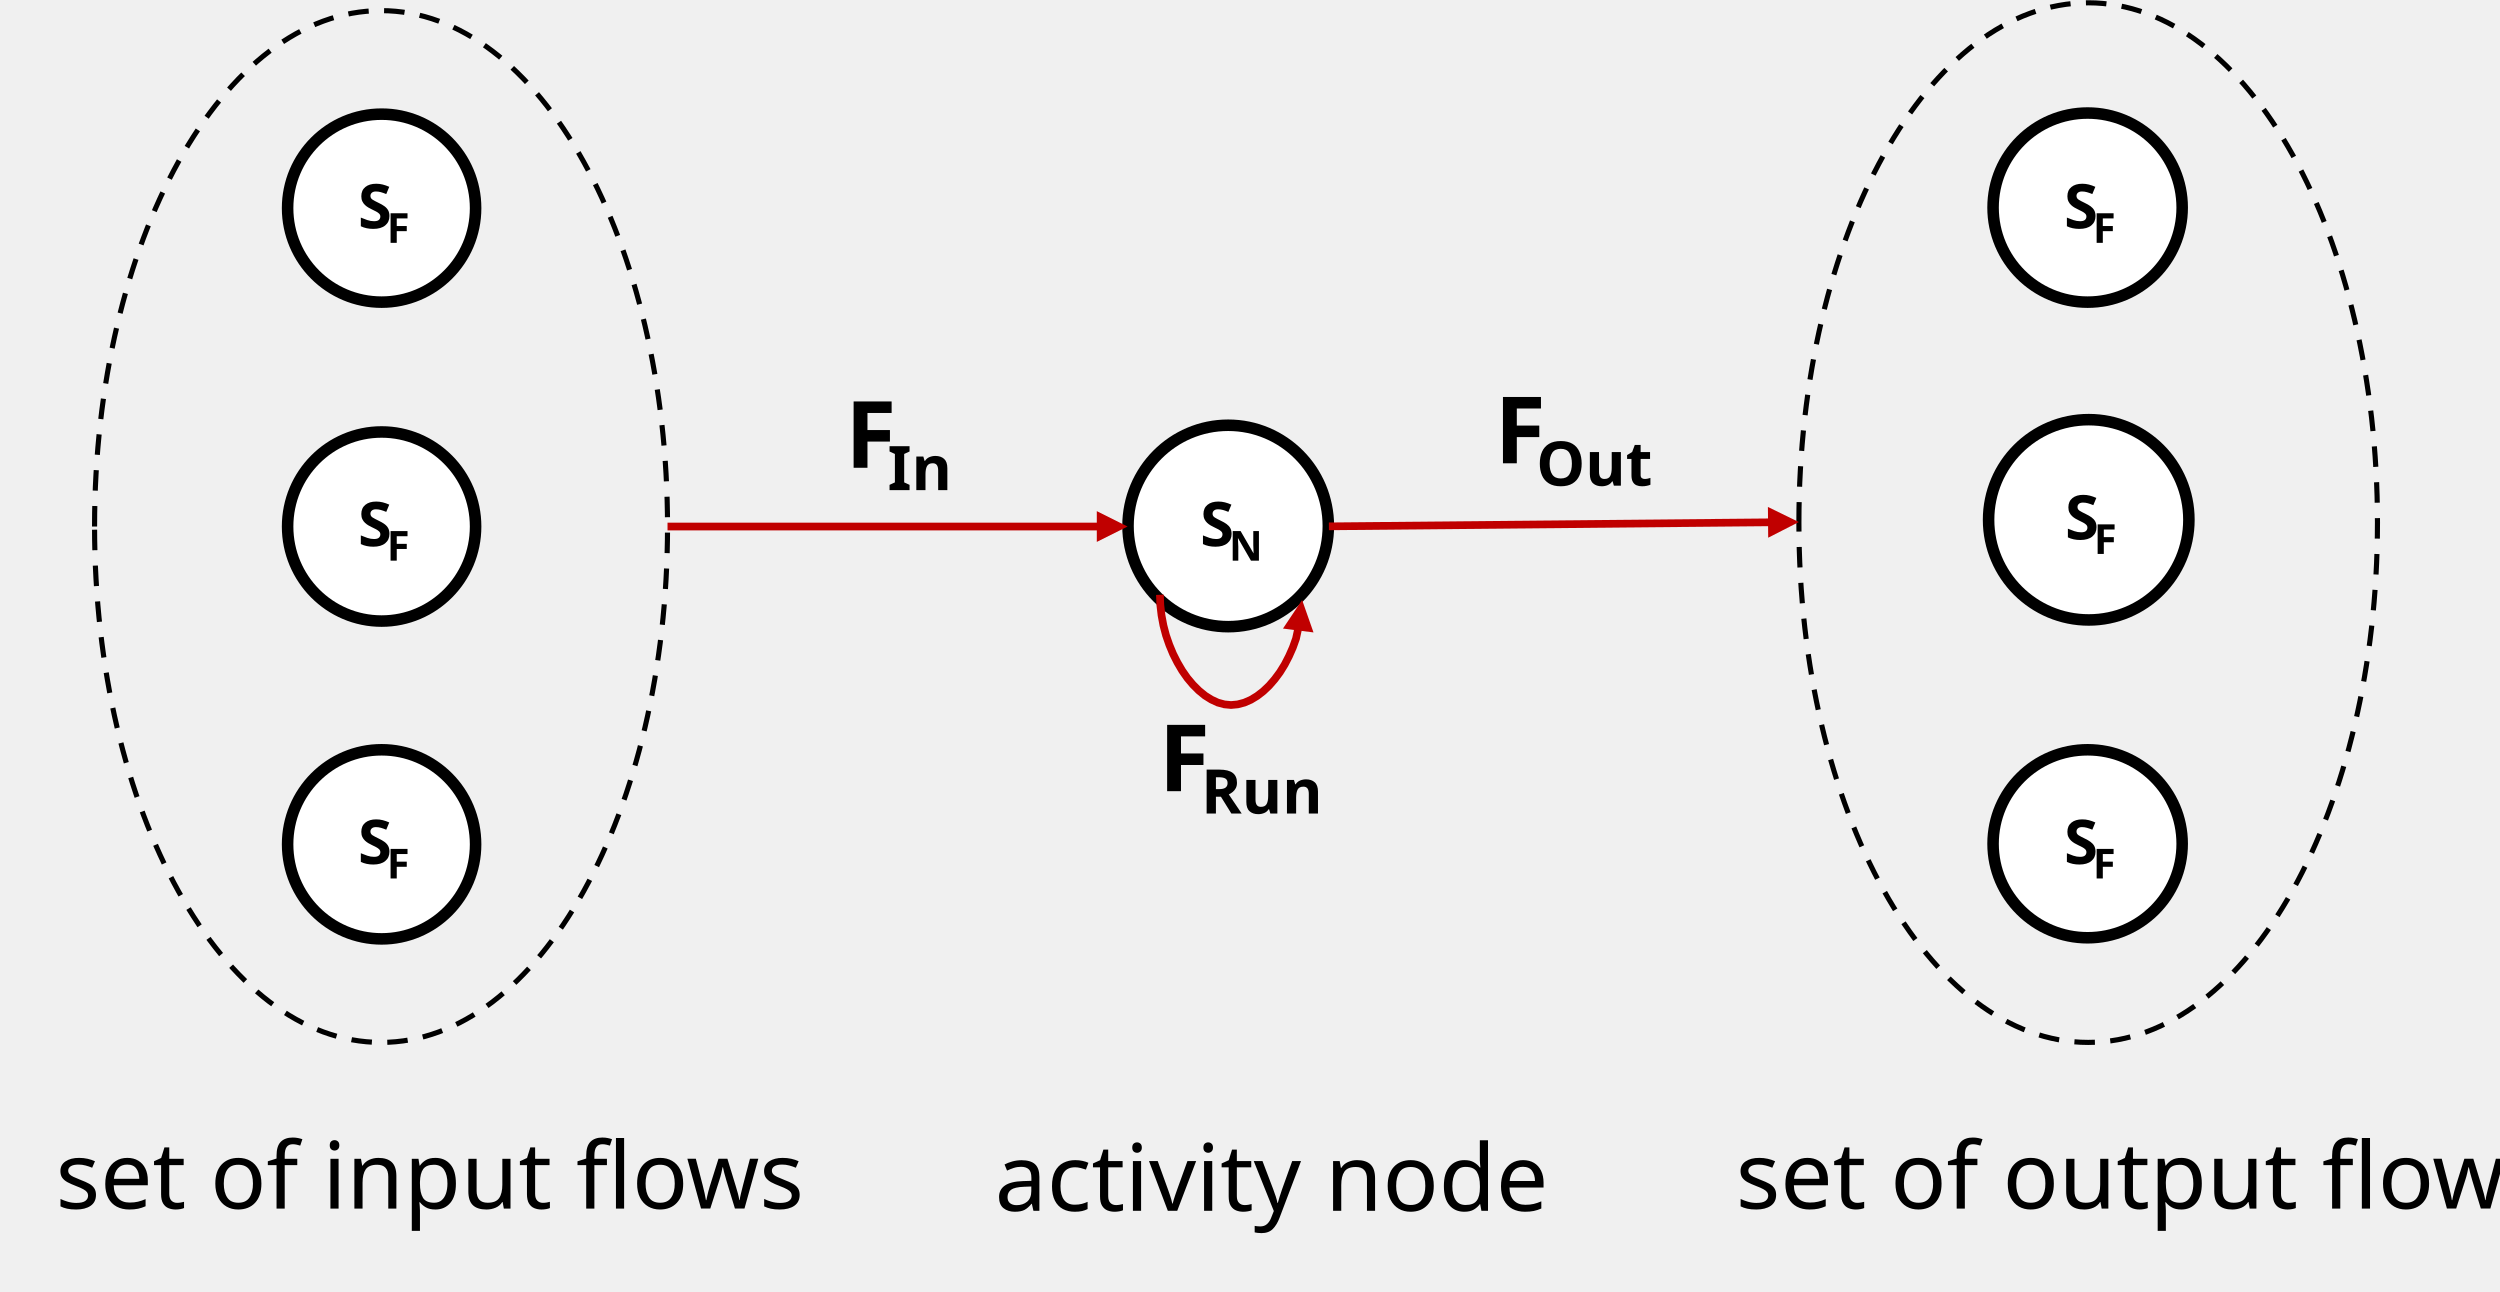
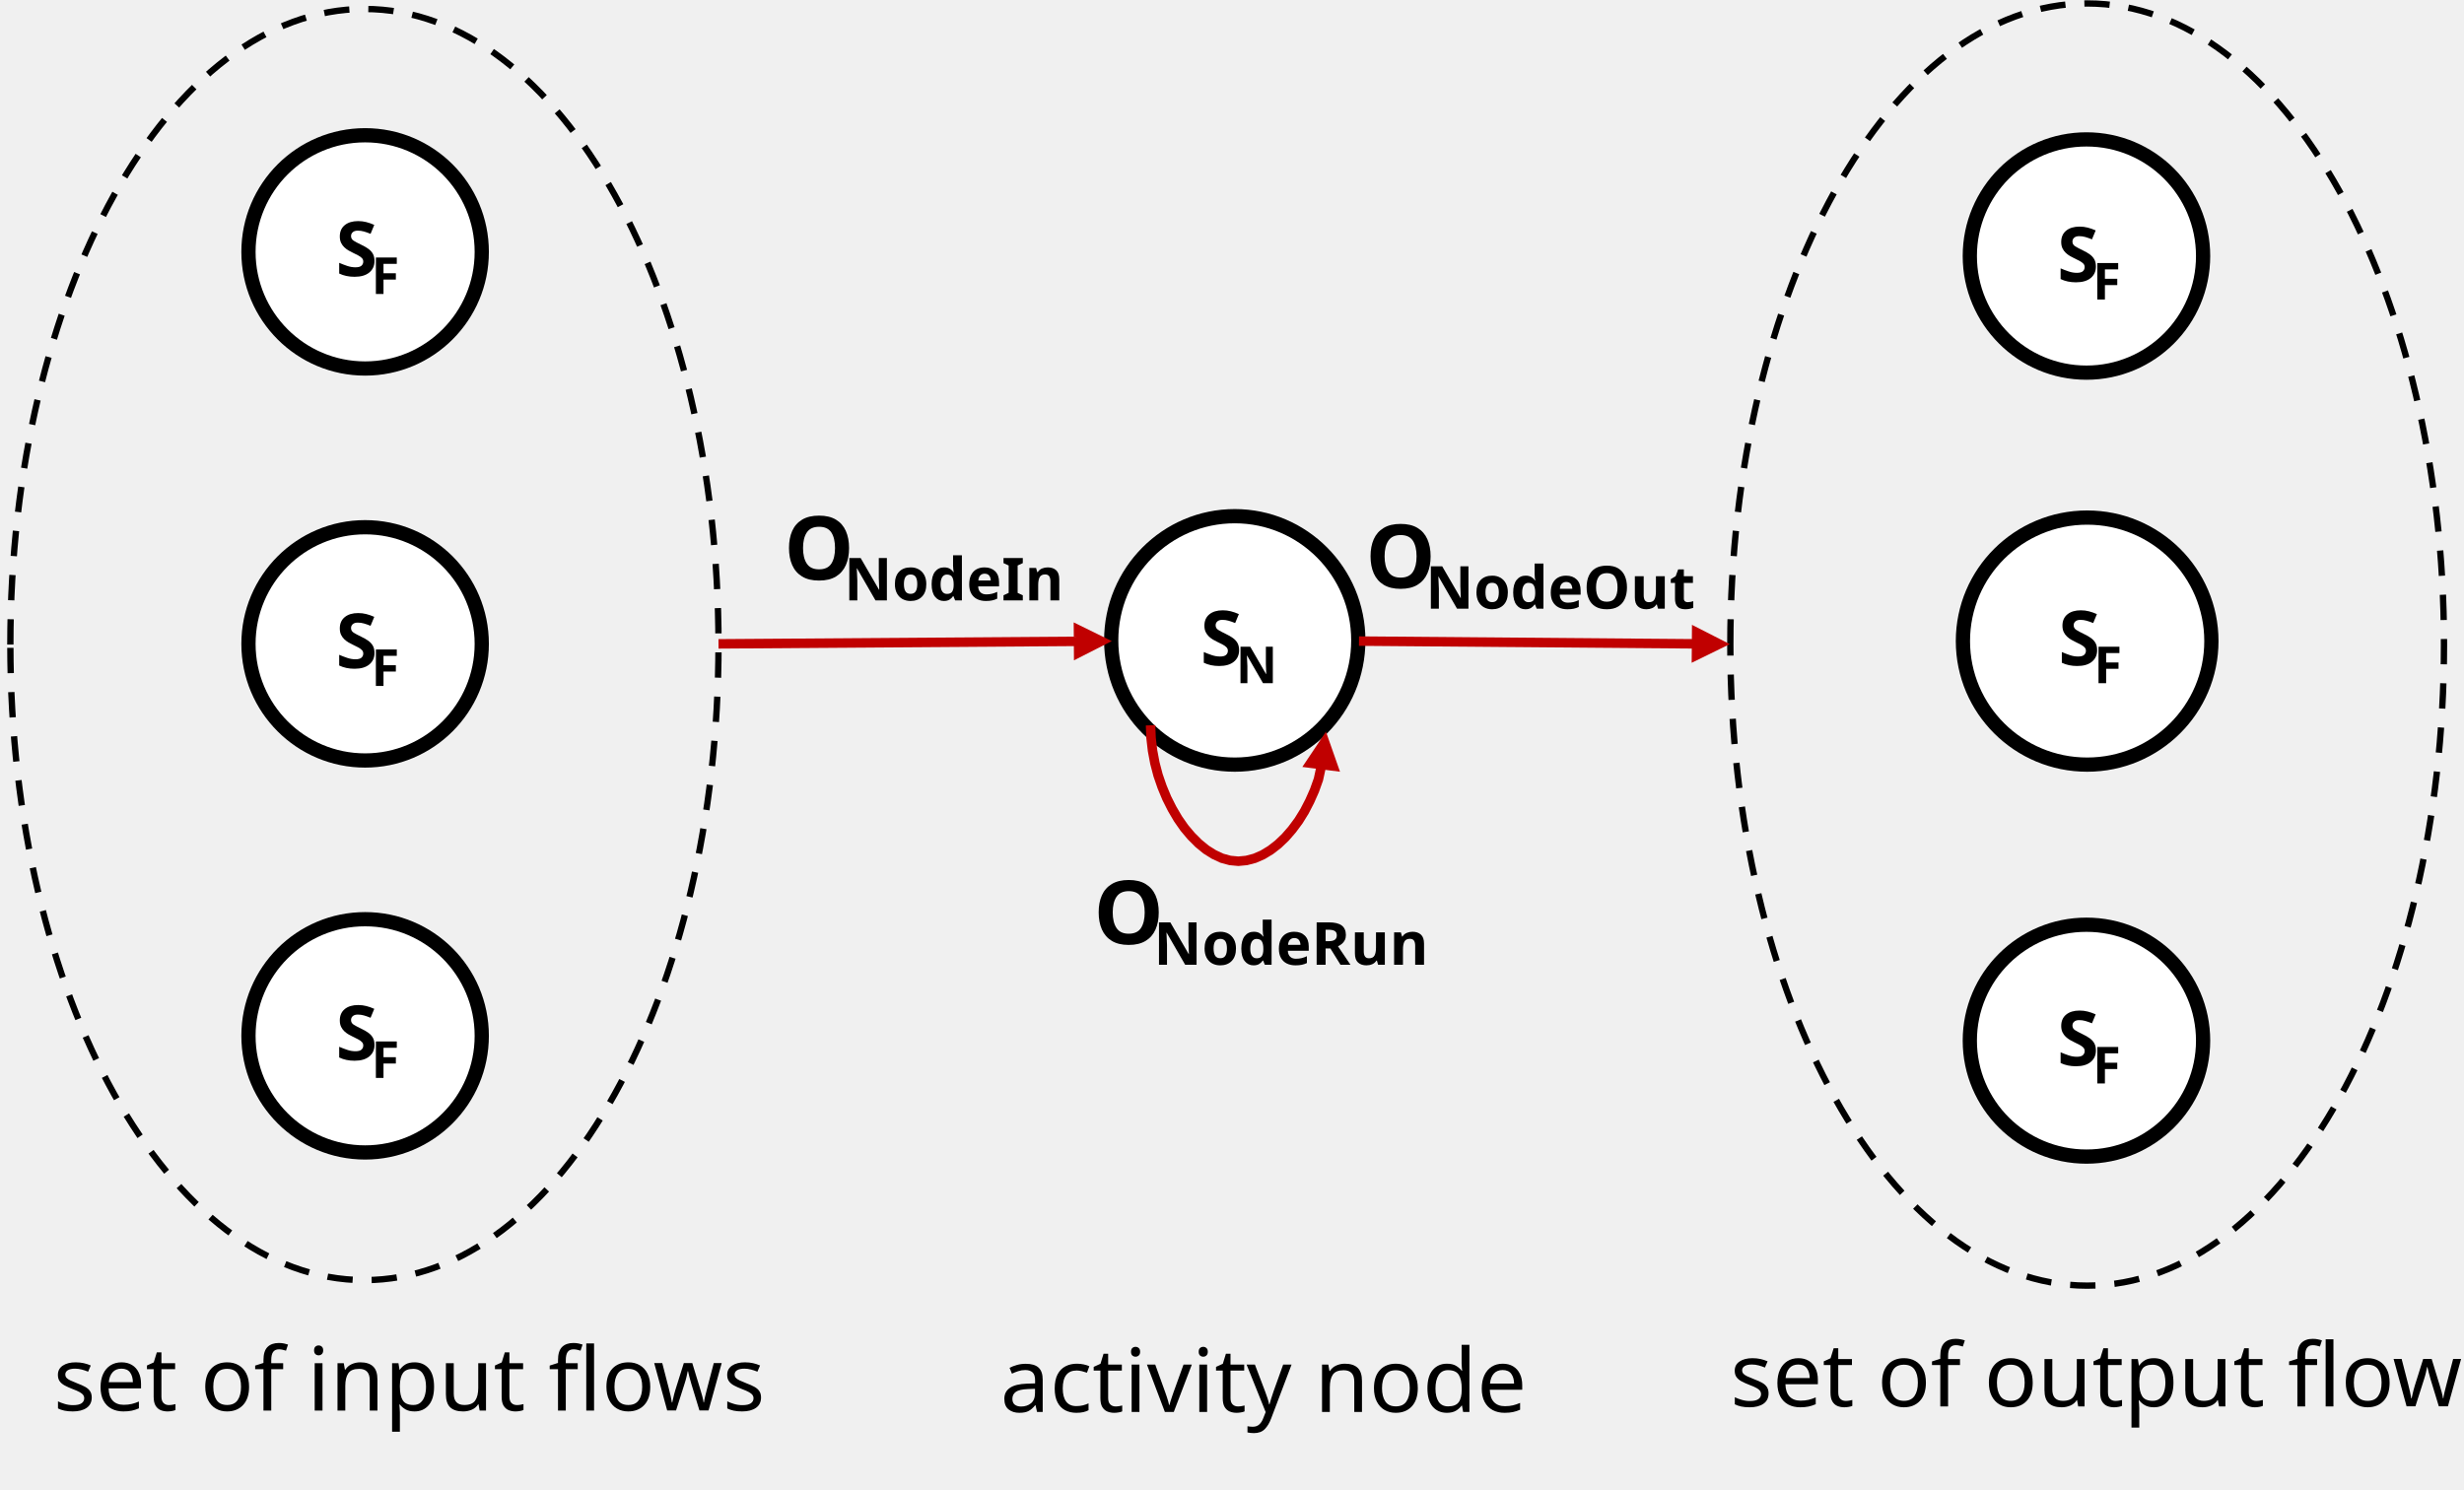
- <svg xmlns="http://www.w3.org/2000/svg" width="2234" height="1154" overflow="hidden">
+ <svg xmlns="http://www.w3.org/2000/svg" width="1785" height="1079" overflow="hidden">
  <defs>
    <clipPath id="clip0">
-       <rect x="159" y="112" width="2234" height="1154" />
+       <rect x="363" y="123" width="1785" height="1079" />
    </clipPath>
  </defs>
-   <g clip-path="url(#clip0)" transform="translate(-159 -112)">
-     <path d="M416 582.5C416 535.832 453.608 498 500 498 546.392 498 584 535.832 584 582.5 584 629.168 546.392 667 500 667 453.608 667 416 629.168 416 582.5Z" stroke="#000000" stroke-width="10.312" stroke-miterlimit="8" fill="#FFFFFF" fill-rule="evenodd" />
-     <text font-family="Calibri,Calibri_MSFontService,sans-serif" font-weight="700" font-size="55" transform="matrix(1 0 0 1 478.905 600)">S<tspan font-size="37" x="25.781" y="13">F</tspan>
+   <g clip-path="url(#clip0)" transform="translate(-363 -123)">
+     <path d="M543 589.5C543 542.832 580.832 505 627.5 505 674.168 505 712 542.832 712 589.5 712 636.168 674.168 674 627.5 674 580.832 674 543 636.168 543 589.5Z" stroke="#000000" stroke-width="10.312" stroke-miterlimit="8" fill="#FFFFFF" fill-rule="evenodd" />
+     <text font-family="Calibri,Calibri_MSFontService,sans-serif" font-weight="700" font-size="55" transform="matrix(1 0 0 1 606.196 607)">S<tspan font-size="37" x="25.781" y="13">F</tspan>
    </text>
-     <path d="M1936 576.5C1936 527.071 1976.07 487 2025.5 487 2074.93 487 2115 527.071 2115 576.5 2115 625.929 2074.93 666 2025.5 666 1976.07 666 1936 625.929 1936 576.5Z" stroke="#000000" stroke-width="10.312" stroke-miterlimit="8" fill="#FFFFFF" fill-rule="evenodd" />
-     <text font-family="Calibri,Calibri_MSFontService,sans-serif" font-weight="700" font-size="55" transform="matrix(1 0 0 1 2004.34 594)">S<tspan font-size="37" x="25.781" y="13">F</tspan>
+     <path d="M1785 587.5C1785 538.071 1825.29 498 1875 498 1924.71 498 1965 538.071 1965 587.5 1965 636.929 1924.71 677 1875 677 1825.29 677 1785 636.929 1785 587.5Z" stroke="#000000" stroke-width="10.312" stroke-miterlimit="8" fill="#FFFFFF" fill-rule="evenodd" />
+     <text font-family="Calibri,Calibri_MSFontService,sans-serif" font-weight="700" font-size="55" transform="matrix(1 0 0 1 1854.13 605)">S<tspan font-size="37" x="25.781" y="13">F</tspan>
    </text>
-     <path d="M416 298C416 251.608 453.608 214 500 214 546.392 214 584 251.608 584 298 584 344.392 546.392 382 500 382 453.608 382 416 344.392 416 298Z" stroke="#000000" stroke-width="10.312" stroke-miterlimit="8" fill="#FFFFFF" fill-rule="evenodd" />
-     <text font-family="Calibri,Calibri_MSFontService,sans-serif" font-weight="700" font-size="55" transform="matrix(1 0 0 1 478.905 316)">S<tspan font-size="37" x="25.781" y="13">F</tspan>
+     <path d="M543 305.5C543 258.832 580.832 221 627.5 221 674.168 221 712 258.832 712 305.5 712 352.168 674.168 390 627.5 390 580.832 390 543 352.168 543 305.5Z" stroke="#000000" stroke-width="10.312" stroke-miterlimit="8" fill="#FFFFFF" fill-rule="evenodd" />
+     <text font-family="Calibri,Calibri_MSFontService,sans-serif" font-weight="700" font-size="55" transform="matrix(1 0 0 1 606.196 323)">S<tspan font-size="37" x="25.781" y="13">F</tspan>
    </text>
-     <path d="M416 866.5C416 819.832 453.608 782 500 782 546.392 782 584 819.832 584 866.5 584 913.168 546.392 951 500 951 453.608 951 416 913.168 416 866.5Z" stroke="#000000" stroke-width="10.312" stroke-miterlimit="8" fill="#FFFFFF" fill-rule="evenodd" />
-     <text font-family="Calibri,Calibri_MSFontService,sans-serif" font-weight="700" font-size="55" transform="matrix(1 0 0 1 478.905 884)">S<tspan font-size="37" x="25.781" y="13">F</tspan>
+     <path d="M543 873.5C543 826.832 580.832 789 627.5 789 674.168 789 712 826.832 712 873.5 712 920.168 674.168 958 627.5 958 580.832 958 543 920.168 543 873.5Z" stroke="#000000" stroke-width="10.312" stroke-miterlimit="8" fill="#FFFFFF" fill-rule="evenodd" />
+     <text font-family="Calibri,Calibri_MSFontService,sans-serif" font-weight="700" font-size="55" transform="matrix(1 0 0 1 606.196 891)">S<tspan font-size="37" x="25.781" y="13">F</tspan>
    </text>
-     <path d="M1940 297.5C1940 250.832 1977.83 213 2024.5 213 2071.17 213 2109 250.832 2109 297.5 2109 344.168 2071.17 382 2024.5 382 1977.83 382 1940 344.168 1940 297.5Z" stroke="#000000" stroke-width="10.312" stroke-miterlimit="8" fill="#FFFFFF" fill-rule="evenodd" />
-     <text font-family="Calibri,Calibri_MSFontService,sans-serif" font-weight="700" font-size="55" transform="matrix(1 0 0 1 2003.45 316)">S<tspan font-size="37" x="25.781" y="13">F</tspan>
+     <path d="M1790 308.5C1790 261.832 1827.83 224 1874.5 224 1921.17 224 1959 261.832 1959 308.5 1959 355.168 1921.17 393 1874.5 393 1827.83 393 1790 355.168 1790 308.5Z" stroke="#000000" stroke-width="10.312" stroke-miterlimit="8" fill="#FFFFFF" fill-rule="evenodd" />
+     <text font-family="Calibri,Calibri_MSFontService,sans-serif" font-weight="700" font-size="55" transform="matrix(1 0 0 1 1853.24 327)">S<tspan font-size="37" x="25.781" y="13">F</tspan>
    </text>
-     <path d="M1940 866C1940 819.608 1977.83 782 2024.5 782 2071.17 782 2109 819.608 2109 866 2109 912.392 2071.17 950 2024.5 950 1977.83 950 1940 912.392 1940 866Z" stroke="#000000" stroke-width="10.312" stroke-miterlimit="8" fill="#FFFFFF" fill-rule="evenodd" />
-     <text font-family="Calibri,Calibri_MSFontService,sans-serif" font-weight="700" font-size="55" transform="matrix(1 0 0 1 2003.45 884)">S<tspan font-size="37" x="25.781" y="13">F</tspan>
+     <path d="M1790 877C1790 830.608 1827.83 793 1874.5 793 1921.17 793 1959 830.608 1959 877 1959 923.392 1921.17 961 1874.5 961 1827.83 961 1790 923.392 1790 877Z" stroke="#000000" stroke-width="10.312" stroke-miterlimit="8" fill="#FFFFFF" fill-rule="evenodd" />
+     <text font-family="Calibri,Calibri_MSFontService,sans-serif" font-weight="700" font-size="55" transform="matrix(1 0 0 1 1853.24 895)">S<tspan font-size="37" x="25.781" y="13">F</tspan>
    </text>
-     <path d="M243.5 582.5C243.5 327.897 358.115 121.5 499.5 121.5 640.885 121.5 755.5 327.897 755.5 582.5 755.5 837.103 640.885 1043.5 499.5 1043.5 358.115 1043.5 243.5 837.103 243.5 582.5Z" stroke="#000000" stroke-width="4.583" stroke-miterlimit="8" stroke-dasharray="18.333 13.75" fill="none" fill-rule="evenodd" />
-     <path d="M1766.5 579C1766.5 322.464 1882.23 114.5 2025 114.5 2167.77 114.5 2283.5 322.464 2283.5 579 2283.5 835.536 2167.77 1043.5 2025 1043.5 1882.23 1043.5 1766.5 835.536 1766.5 579Z" stroke="#000000" stroke-width="4.583" stroke-miterlimit="8" stroke-dasharray="18.333 13.75" fill="none" fill-rule="evenodd" />
-     <text font-family="Calibri,Calibri_MSFontService,sans-serif" font-weight="400" font-size="83" transform="matrix(1 0 0 1 208.747 1192)">set of input flows<tspan font-size="83" x="1501.37" y="0">set of output flows</tspan>
+     <path d="M370.5 590C370.5 335.673 485.339 129.5 627 129.5 768.661 129.5 883.5 335.673 883.5 590 883.5 844.327 768.661 1050.5 627 1050.5 485.339 1050.5 370.5 844.327 370.5 590Z" stroke="#000000" stroke-width="4.583" stroke-miterlimit="8" stroke-dasharray="18.333 13.75" fill="none" fill-rule="evenodd" />
+     <path d="M1616.5 590C1616.5 333.464 1732.23 125.5 1875 125.5 2017.77 125.5 2133.5 333.464 2133.5 590 2133.5 846.536 2017.77 1054.5 1875 1054.5 1732.23 1054.5 1616.5 846.536 1616.5 590Z" stroke="#000000" stroke-width="4.583" stroke-miterlimit="8" stroke-dasharray="18.333 13.75" fill="none" fill-rule="evenodd" />
+     <text font-family="Calibri,Calibri_MSFontService,sans-serif" font-weight="400" font-size="64" transform="matrix(1 0 0 1 401.676 1145)">set of input flows<tspan font-size="64" x="1214.75" y="-3">set of output flows</tspan>
    </text>
-     <path d="M1167 582C1167 532.294 1207.07 492 1256.5 492 1305.93 492 1346 532.294 1346 582 1346 631.706 1305.93 672 1256.5 672 1207.07 672 1167 631.706 1167 582Z" stroke="#000000" stroke-width="10.312" stroke-miterlimit="8" fill="#FFFFFF" fill-rule="evenodd" />
-     <text font-family="Calibri,Calibri_MSFontService,sans-serif" font-weight="700" font-size="55" transform="matrix(1 0 0 1 1231.44 600)">S<tspan font-size="37" x="25.781" y="13">N</tspan>
-       <tspan font-size="83" x="-317.119" y="-70">F</tspan>
-       <tspan font-size="55" x="-279.306" y="-50">In</tspan>
-       <tspan font-size="83" x="-36.953" y="219">F</tspan>
-       <tspan font-size="55" x="0.859" y="239">Run</tspan>
-       <tspan font-size="83" x="263.137" y="-74">F</tspan>
-       <tspan font-size="55" x="300.353" y="-54">Out</tspan>
+     <path d="M1168 587C1168 537.294 1208.07 497 1257.5 497 1306.93 497 1347 537.294 1347 587 1347 636.706 1306.93 677 1257.5 677 1208.07 677 1168 636.706 1168 587Z" stroke="#000000" stroke-width="10.312" stroke-miterlimit="8" fill="#FFFFFF" fill-rule="evenodd" />
+     <text font-family="Calibri,Calibri_MSFontService,sans-serif" font-weight="700" font-size="55" transform="matrix(1 0 0 1 1232.54 605)">S<tspan font-size="37" x="25.781" y="13">N</tspan>
+       <tspan font-size="64" x="-301.684" y="-62">O</tspan>
+       <tspan font-size="43" x="-258.143" y="-47">NodeIn</tspan>
+       <tspan font-size="64" x="-77.343" y="202">O</tspan>
+       <tspan font-size="43" x="-33.802" y="217">NodeRun</tspan>
+       <tspan font-size="64" x="119.61" y="-56">O</tspan>
+       <tspan font-size="43" x="163.152" y="-41">NodeOut</tspan>
    </text>
-     <path d="M0.139-3.435 9.519-3.054 18.891-1.963 28.129-0.231 37.187 2.146 45.909 5.16 54.247 8.624 62.145 12.604 69.606 16.978 76.47 21.77 82.639 26.965 88.114 32.441 92.861 38.241 96.65 44.291 99.551 50.497 101.332 57.005 101.953 63.562 101.333 70.103 99.632 76.567 96.936 82.769 93.278 88.821 88.799 94.617 83.564 100.114 77.655 105.244 71.119 110.097 64.008 114.493 56.425 118.413 48.463 121.945 40.071 124.937 28.089 127.539 26.63 120.821 38.395 118.266 37.97 118.387 46.033 115.512 45.794 115.608 53.544 112.17 53.359 112.259 60.734 108.446 60.505 108.576 67.38 104.326 67.138 104.49 73.451 99.803 73.246 99.967 78.934 95.029 78.698 95.254 83.698 90.004 83.468 90.273 87.718 84.773 87.496 85.097 90.933 79.409 90.723 79.817 93.223 74.067 93.051 74.563 94.613 68.625 94.515 69.176 95.078 63.238 95.078 63.887 94.515 57.949 94.622 58.532 92.997 52.595 93.198 53.143 90.511 47.393 90.712 47.762 87.149 42.075 87.402 42.427 82.902 36.927 83.132 37.181 77.882 31.931 78.098 32.129 72.161 27.129 72.407 27.319 65.782 22.694 66.012 22.84 58.762 18.59 58.953 18.695 51.265 14.82 51.494 14.925 43.369 11.55 43.565 11.624 35.065 8.686 35.315 8.762 26.503 6.45 26.741 6.504 17.741 4.816 17.977 4.852 8.852 3.789 9.111 3.81-0.139 3.435ZM33.636 137.244 4.625 127.062 30.177 109.963Z" fill="#C00000" transform="matrix(1.83697e-16 1 1 -1.83697e-16 1195.5 643.5)" />
-     <text font-family="Calibri,Calibri_MSFontService,sans-serif" font-weight="400" font-size="83" transform="matrix(1 0 0 1 1047.95 1194)">activity node</text>
-     <path d="M755.5 579.063 1143.68 579.063 1143.68 585.938 755.5 585.938ZM1139.1 568.751 1166.6 582.501 1139.1 596.251Z" fill="#C00000" />
-     <path d="M0.032-3.437 397.04 0.201 396.977 7.076-0.032 3.437ZM392.552-10.153 419.925 3.848 392.3 17.346Z" fill="#C00000" transform="matrix(1 0 0 -1 1346.5 582.348)" />
+     <path d="M0.139-3.435 9.519-3.054 18.891-1.963 28.129-0.231 37.187 2.146 45.909 5.16 54.247 8.624 62.145 12.604 69.606 16.978 76.47 21.77 82.639 26.965 88.114 32.441 92.861 38.241 96.65 44.291 99.551 50.497 101.332 57.005 101.953 63.562 101.333 70.103 99.632 76.567 96.936 82.769 93.278 88.821 88.799 94.617 83.564 100.114 77.655 105.244 71.119 110.097 64.008 114.493 56.425 118.413 48.463 121.945 40.071 124.937 28.089 127.539 26.63 120.821 38.395 118.266 37.97 118.387 46.033 115.512 45.794 115.608 53.544 112.17 53.359 112.259 60.734 108.446 60.505 108.576 67.38 104.326 67.138 104.49 73.451 99.803 73.246 99.967 78.934 95.029 78.698 95.254 83.698 90.004 83.468 90.273 87.718 84.773 87.496 85.097 90.933 79.409 90.723 79.817 93.223 74.067 93.051 74.563 94.613 68.625 94.515 69.176 95.078 63.238 95.078 63.887 94.515 57.949 94.622 58.532 92.997 52.595 93.198 53.143 90.511 47.393 90.712 47.762 87.149 42.075 87.402 42.427 82.902 36.927 83.132 37.181 77.882 31.931 78.098 32.129 72.161 27.129 72.407 27.319 65.782 22.694 66.012 22.84 58.762 18.59 58.953 18.695 51.265 14.82 51.494 14.925 43.369 11.55 43.565 11.624 35.065 8.686 35.315 8.762 26.503 6.45 26.741 6.504 17.741 4.816 17.977 4.852 8.852 3.789 9.111 3.81-0.139 3.435ZM33.636 137.244 4.625 127.062 30.177 109.963Z" fill="#C00000" transform="matrix(1.83697e-16 1 1 -1.83697e-16 1196.5 648.5)" />
+     <text font-family="Calibri,Calibri_MSFontService,sans-serif" font-weight="400" font-size="64" transform="matrix(1 0 0 1 1087.64 1146)">activity node</text>
+     <path d="M0.024-3.437 262.021-1.593 261.972 5.282-0.024 3.437ZM257.51-11.937 284.913 2.006 257.317 15.562Z" fill="#C00000" transform="matrix(1 0 0 -1 883.5 589.506)" />
+     <path d="M1347.53 584.063 1593.22 586.069 1593.16 592.944 1347.47 590.937ZM1588.72 575.72 1616.11 589.694 1588.5 603.219Z" fill="#C00000" />
  </g>
</svg>
